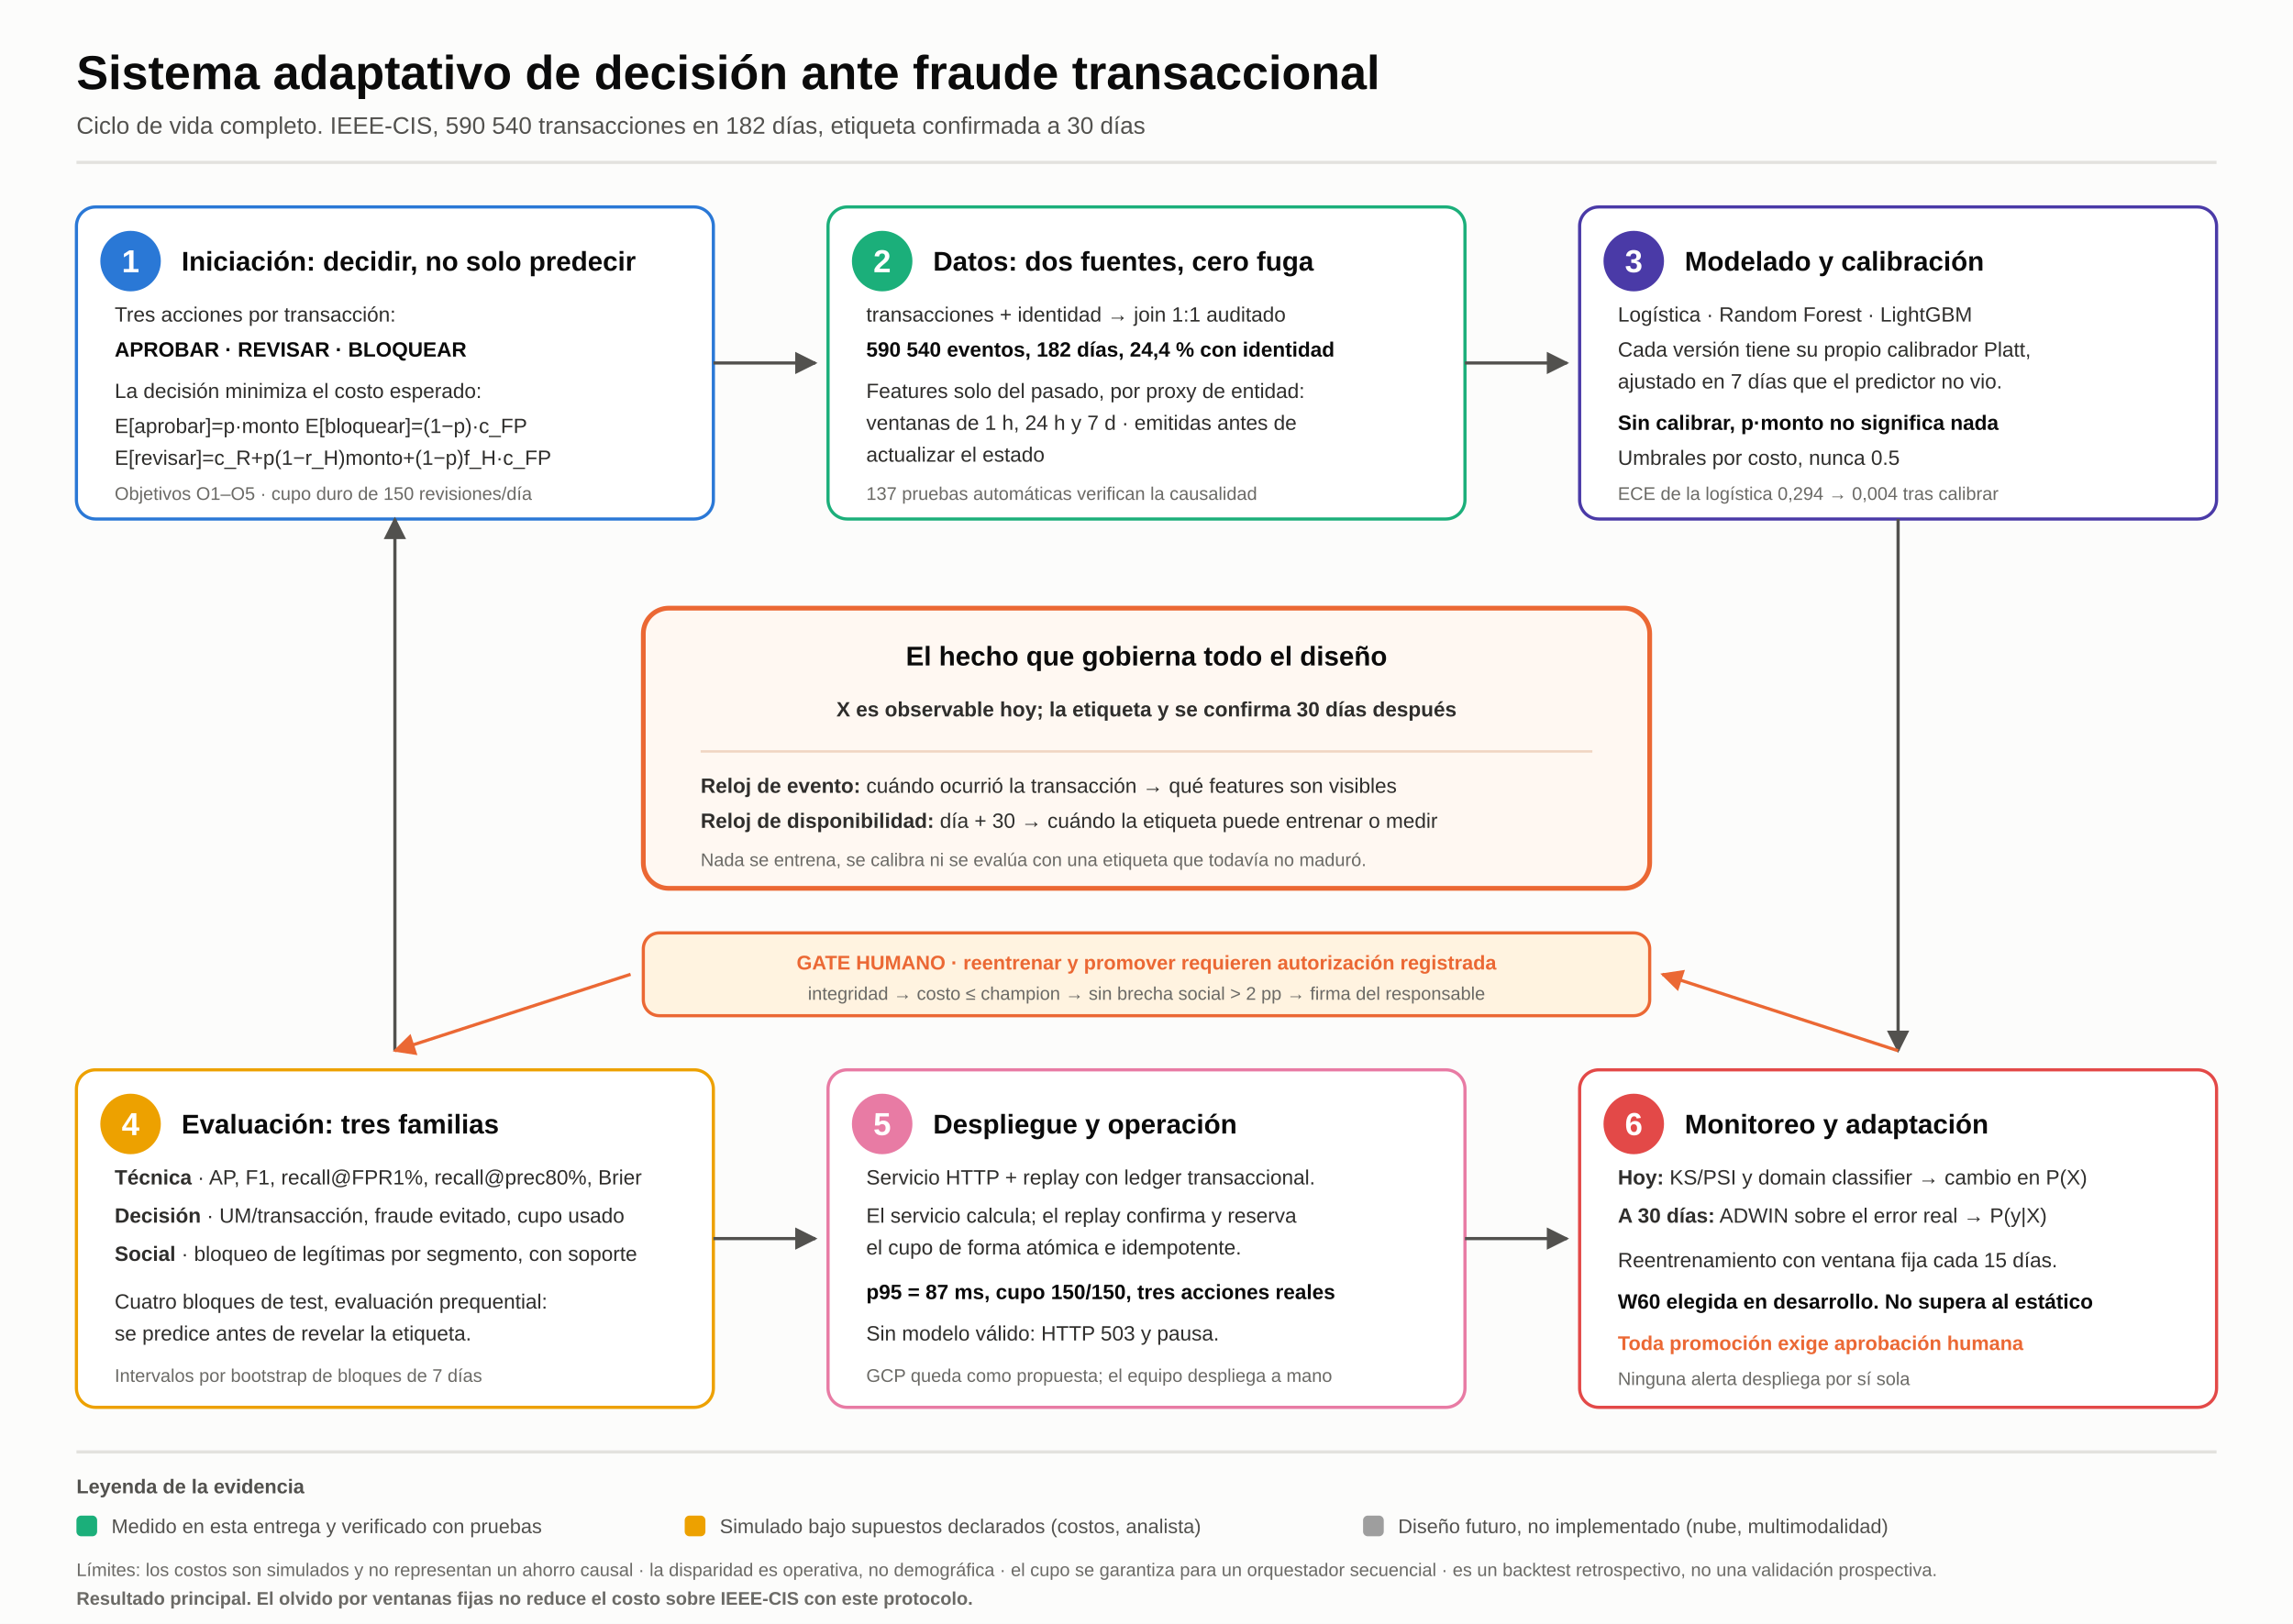
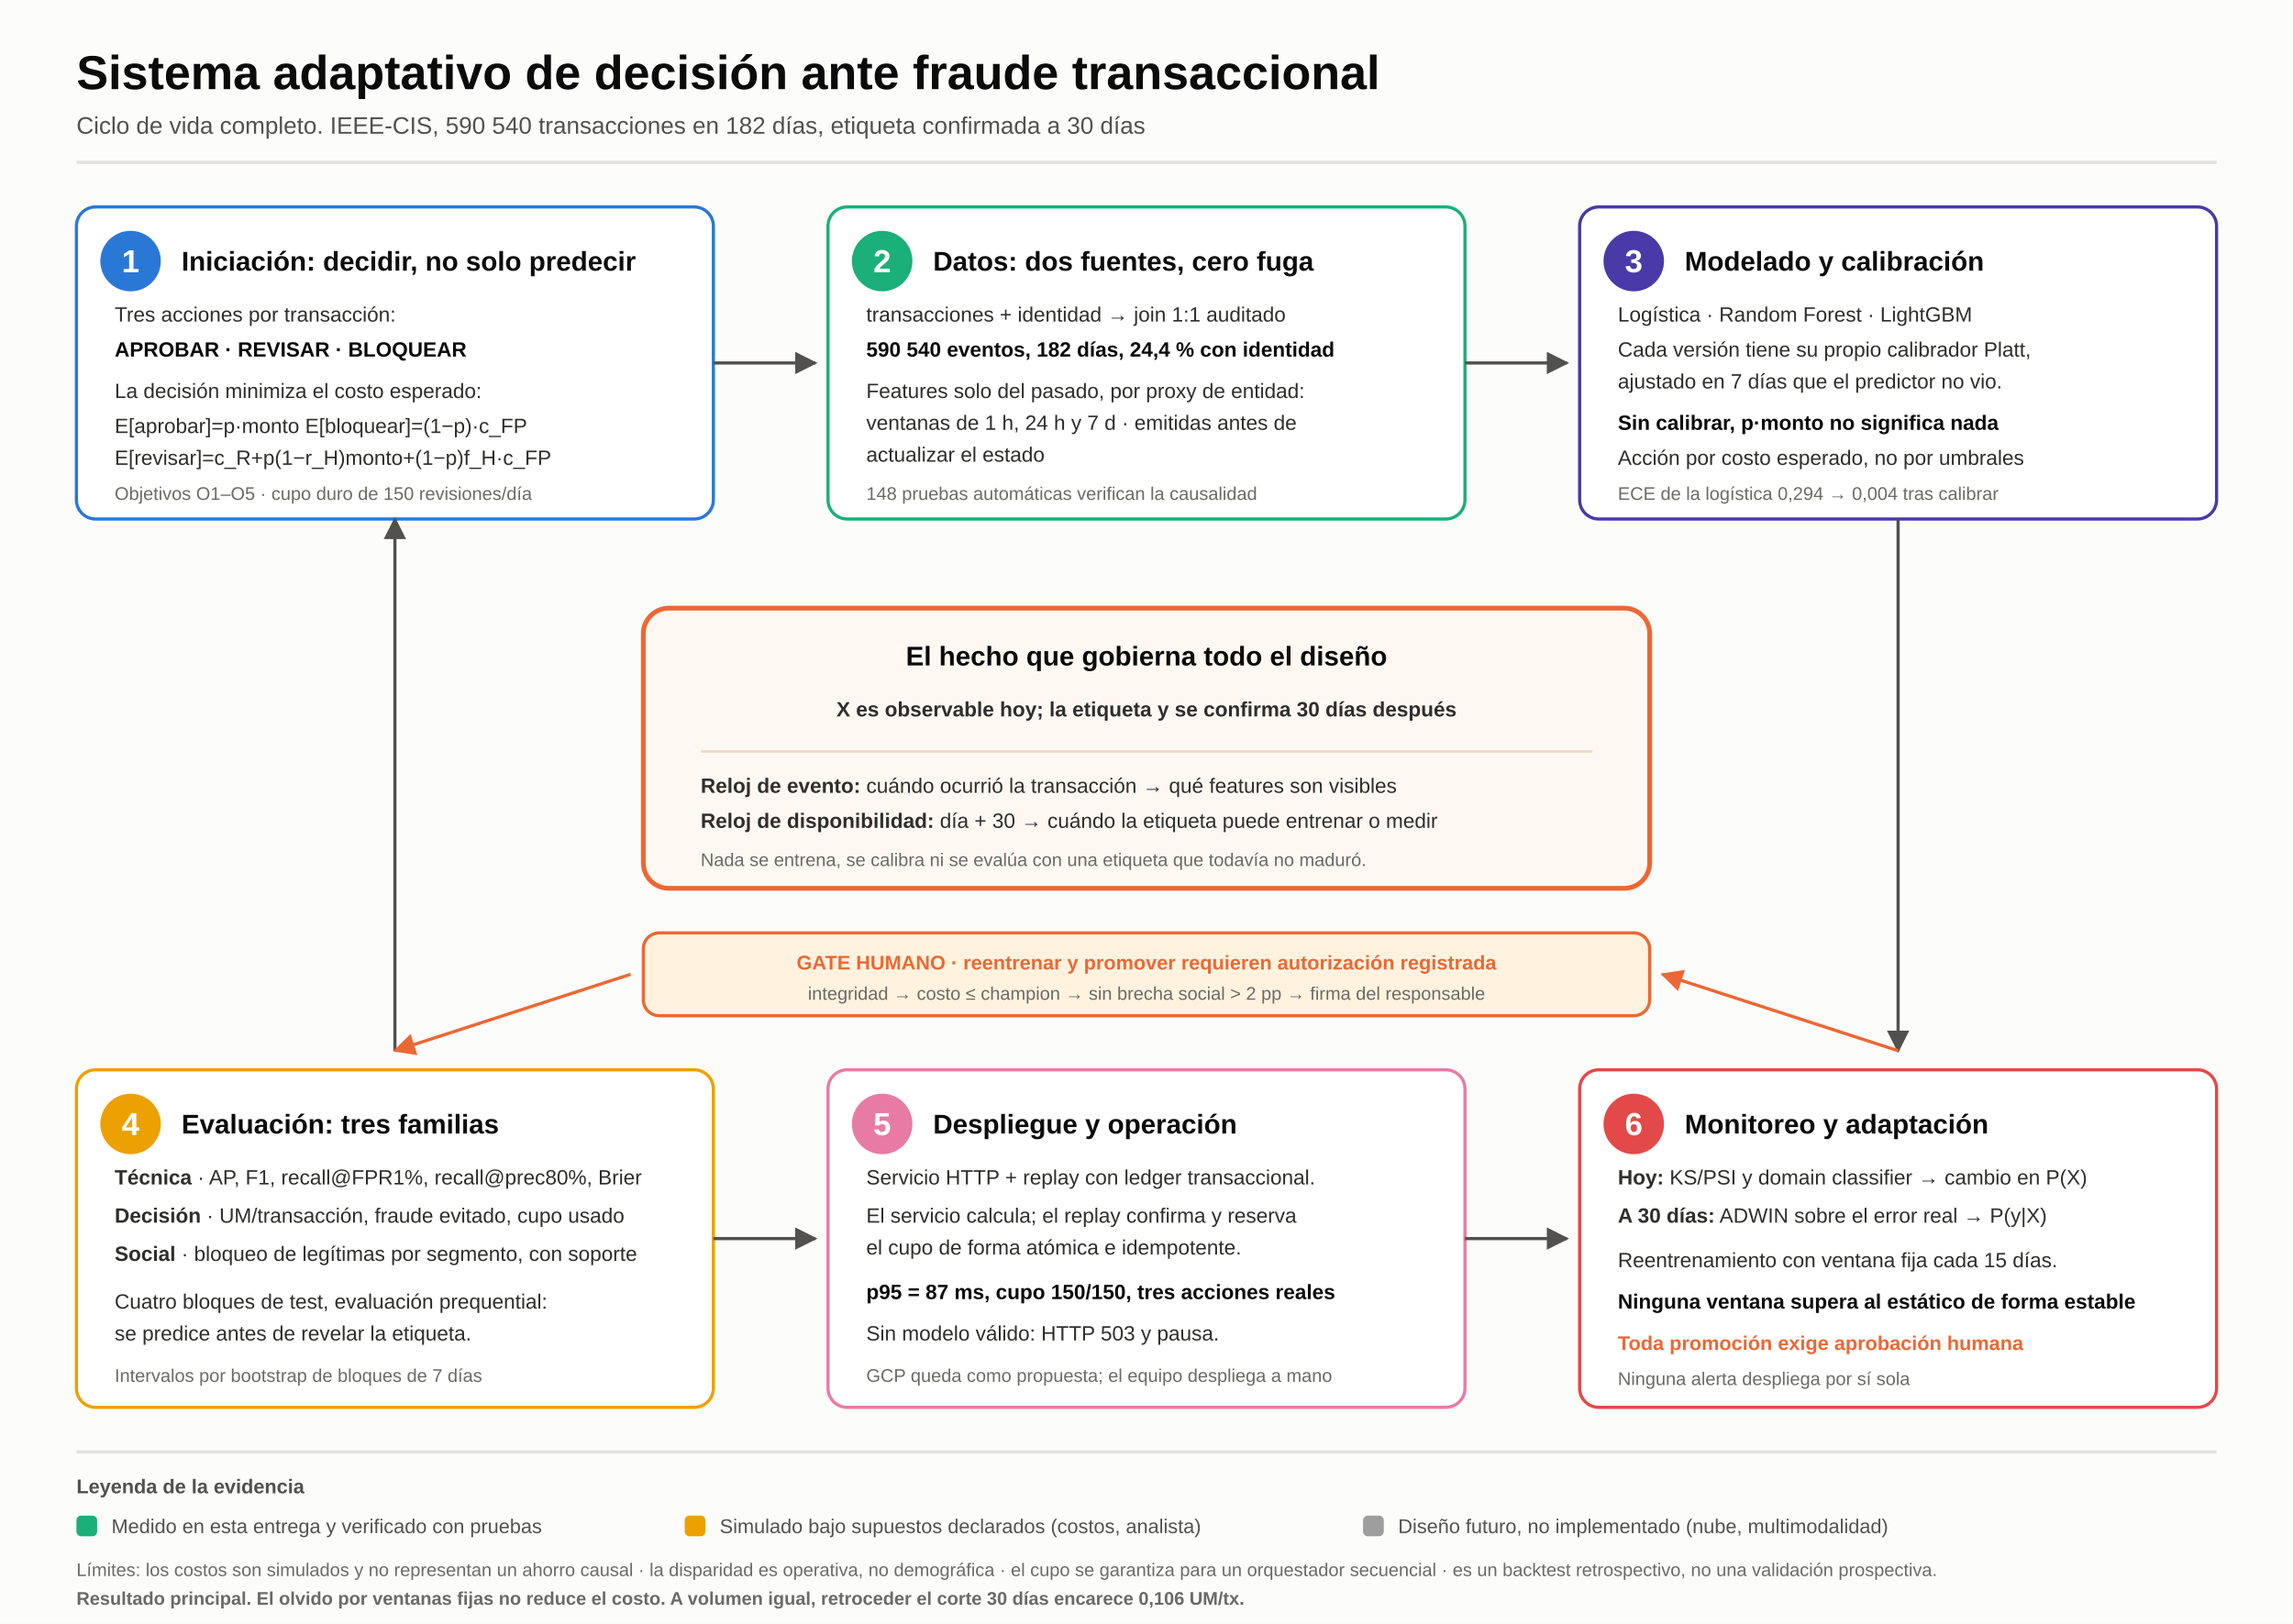
<svg xmlns="http://www.w3.org/2000/svg" viewBox="0 0 1440 1020" width="1440" height="1020" font-family="'Segoe UI', 'Helvetica Neue', Arial, sans-serif">
  <defs>
    <marker id="flecha" viewBox="0 0 10 10" refX="9" refY="5" markerWidth="7" markerHeight="7" orient="auto-start-reverse">
      <path d="M 0 0 L 10 5 L 0 10 z" fill="#52514e" />
    </marker>
    <marker id="flechaHumano" viewBox="0 0 10 10" refX="9" refY="5" markerWidth="7" markerHeight="7" orient="auto-start-reverse">
      <path d="M 0 0 L 10 5 L 0 10 z" fill="#eb6834" />
    </marker>
    <style>
      .titulo      { font-size: 30px; font-weight: 700; fill: #0b0b0b; }
      .subtitulo   { font-size: 15px; fill: #52514e; }
      .estacion    { font-size: 17px; font-weight: 700; fill: #0b0b0b; }
      .numero      { font-size: 20px; font-weight: 700; fill: #ffffff; }
      .cuerpo      { font-size: 13px; fill: #2f2e2c; }
      .dato        { font-size: 13px; font-weight: 700; fill: #0b0b0b; }
      .nota        { font-size: 11.5px; fill: #6b6a66; }
      .centro      { font-size: 17px; font-weight: 700; fill: #0b0b0b; }
      .centroTexto { font-size: 13px; fill: #2f2e2c; }
      .leyenda     { font-size: 12.5px; fill: #52514e; }
      .humano      { font-size: 12.5px; font-weight: 700; fill: #eb6834; }
      .caja        { fill: #ffffff; stroke-width: 2; rx: 12; }
    </style>
  </defs>
  <rect width="1440" height="1020" fill="#fcfcfb" />
  <text class="titulo" x="48" y="56">Sistema adaptativo de decisión ante fraude transaccional</text>
  <text class="subtitulo" x="48" y="84">
    Ciclo de vida completo. IEEE-CIS, 590 540 transacciones en 182 días, etiqueta confirmada a 30 días
  </text>
  <line x1="48" y1="102" x2="1392" y2="102" stroke="#e3e2de" stroke-width="2" />
  <rect class="caja" x="48" y="130" width="400" height="196" stroke="#2a78d6" />
  <circle cx="82" cy="164" r="19" fill="#2a78d6" />
  <text class="numero" x="82" y="171" text-anchor="middle">1</text>
  <text class="estacion" x="114" y="170">Iniciación: decidir, no solo predecir</text>
  <text class="cuerpo" x="72" y="202">Tres acciones por transacción:</text>
  <text class="dato" x="72" y="224">APROBAR · REVISAR · BLOQUEAR</text>
  <text class="cuerpo" x="72" y="250">La decisión minimiza el costo esperado:</text>
  <text class="cuerpo" x="72" y="272">E[aprobar]=p·monto   E[bloquear]=(1−p)·c_FP</text>
  <text class="cuerpo" x="72" y="292">E[revisar]=c_R+p(1−r_H)monto+(1−p)f_H·c_FP</text>
  <text class="nota" x="72" y="314">Objetivos O1–O5 · cupo duro de 150 revisiones/día</text>
  <rect class="caja" x="520" y="130" width="400" height="196" stroke="#1baf7a" />
  <circle cx="554" cy="164" r="19" fill="#1baf7a" />
  <text class="numero" x="554" y="171" text-anchor="middle">2</text>
  <text class="estacion" x="586" y="170">Datos: dos fuentes, cero fuga</text>
  <text class="cuerpo" x="544" y="202">transacciones + identidad → join 1:1 auditado</text>
  <text class="dato" x="544" y="224">590 540 eventos, 182 días, 24,4 % con identidad</text>
  <text class="cuerpo" x="544" y="250">Features solo del pasado, por proxy de entidad:</text>
  <text class="cuerpo" x="544" y="270">ventanas de 1 h, 24 h y 7 d · emitidas antes de</text>
  <text class="cuerpo" x="544" y="290">actualizar el estado</text>
-   <text class="nota" x="544" y="314">137 pruebas automáticas verifican la causalidad</text>
+   <text class="nota" x="544" y="314">148 pruebas automáticas verifican la causalidad</text>
  <rect class="caja" x="992" y="130" width="400" height="196" stroke="#4a3aa7" />
  <circle cx="1026" cy="164" r="19" fill="#4a3aa7" />
  <text class="numero" x="1026" y="171" text-anchor="middle">3</text>
  <text class="estacion" x="1058" y="170">Modelado y calibración</text>
  <text class="cuerpo" x="1016" y="202">Logística · Random Forest · LightGBM</text>
  <text class="cuerpo" x="1016" y="224">Cada versión tiene su propio calibrador Platt,</text>
  <text class="cuerpo" x="1016" y="244">ajustado en 7 días que el predictor no vio.</text>
  <text class="dato" x="1016" y="270">Sin calibrar, p·monto no significa nada</text>
-   <text class="cuerpo" x="1016" y="292">Umbrales por costo, nunca 0.5</text>
+   <text class="cuerpo" x="1016" y="292">Acción por costo esperado, no por umbrales</text>
  <text class="nota" x="1016" y="314">ECE de la logística 0,294 → 0,004 tras calibrar</text>
  <rect x="404" y="382" width="632" height="176" rx="16" fill="#fff8f2" stroke="#eb6834" stroke-width="3" />
  <text class="centro" x="720" y="418" text-anchor="middle">
    El hecho que gobierna todo el diseño
  </text>
  <text class="centroTexto" x="720" y="450" text-anchor="middle" font-size="15" font-weight="700" fill="#eb6834">
    X es observable hoy; la etiqueta y se confirma 30 días después
  </text>
  <line x1="440" y1="472" x2="1000" y2="472" stroke="#f0d5c2" stroke-width="1.5" />
  <text class="centroTexto" x="440" y="498">
    <tspan font-weight="700">Reloj de evento:</tspan> cuándo ocurrió la transacción → qué features son visibles
  </text>
  <text class="centroTexto" x="440" y="520">
    <tspan font-weight="700">Reloj de disponibilidad:</tspan> día + 30 → cuándo la etiqueta puede entrenar o medir
  </text>
  <text class="nota" x="440" y="544">
    Nada se entrena, se calibra ni se evalúa con una etiqueta que todavía no maduró.
  </text>
  <path d="M 448 228 L 512 228" stroke="#52514e" stroke-width="2" fill="none" marker-end="url(#flecha)" />
  <path d="M 920 228 L 984 228" stroke="#52514e" stroke-width="2" fill="none" marker-end="url(#flecha)" />
  <path d="M 1192 326 L 1192 660" stroke="#52514e" stroke-width="2" fill="none" marker-end="url(#flecha)" />
  <path d="M 248 660 L 248 326" stroke="#52514e" stroke-width="2" fill="none" marker-end="url(#flecha)" />
  <rect class="caja" x="48" y="672" width="400" height="212" stroke="#eda100" />
  <circle cx="82" cy="706" r="19" fill="#eda100" />
  <text class="numero" x="82" y="713" text-anchor="middle">4</text>
  <text class="estacion" x="114" y="712">Evaluación: tres familias</text>
  <text class="cuerpo" x="72" y="744">
    <tspan font-weight="700">Técnica</tspan> · AP, F1, recall@FPR1%, recall@prec80%, Brier</text>
  <text class="cuerpo" x="72" y="768">
    <tspan font-weight="700">Decisión</tspan> · UM/transacción, fraude evitado, cupo usado</text>
  <text class="cuerpo" x="72" y="792">
    <tspan font-weight="700">Social</tspan> · bloqueo de legítimas por segmento, con soporte</text>
  <text class="cuerpo" x="72" y="822">Cuatro bloques de test, evaluación prequential:</text>
  <text class="cuerpo" x="72" y="842">se predice antes de revelar la etiqueta.</text>
  <text class="nota" x="72" y="868">Intervalos por bootstrap de bloques de 7 días</text>
  <rect class="caja" x="520" y="672" width="400" height="212" stroke="#e87ba4" />
  <circle cx="554" cy="706" r="19" fill="#e87ba4" />
  <text class="numero" x="554" y="713" text-anchor="middle">5</text>
  <text class="estacion" x="586" y="712">Despliegue y operación</text>
  <text class="cuerpo" x="544" y="744">Servicio HTTP + replay con ledger transaccional.</text>
  <text class="cuerpo" x="544" y="768">El servicio calcula; el replay confirma y reserva</text>
  <text class="cuerpo" x="544" y="788">el cupo de forma atómica e idempotente.</text>
  <text class="dato" x="544" y="816">p95 = 87 ms, cupo 150/150, tres acciones reales</text>
  <text class="cuerpo" x="544" y="842">Sin modelo válido: HTTP 503 y pausa.</text>
  <text class="nota" x="544" y="868">GCP queda como propuesta; el equipo despliega a mano</text>
  <rect class="caja" x="992" y="672" width="400" height="212" stroke="#e34948" />
  <circle cx="1026" cy="706" r="19" fill="#e34948" />
  <text class="numero" x="1026" y="713" text-anchor="middle">6</text>
  <text class="estacion" x="1058" y="712">Monitoreo y adaptación</text>
  <text class="cuerpo" x="1016" y="744">
    <tspan font-weight="700">Hoy:</tspan> KS/PSI y domain classifier → cambio en P(X)</text>
  <text class="cuerpo" x="1016" y="768">
    <tspan font-weight="700">A 30 días:</tspan> ADWIN sobre el error real → P(y|X)</text>
  <text class="cuerpo" x="1016" y="796">Reentrenamiento con ventana fija cada 15 días.</text>
-   <text class="dato" x="1016" y="822">W60 elegida en desarrollo. No supera al estático</text>
+   <text class="dato" x="1016" y="822">Ninguna ventana supera al estático de forma estable</text>
  <text class="humano" x="1016" y="848">Toda promoción exige aprobación humana</text>
  <text class="nota" x="1016" y="870">Ninguna alerta despliega por sí sola</text>
  <path d="M 448 778 L 512 778" stroke="#52514e" stroke-width="2" fill="none" marker-end="url(#flecha)" />
  <path d="M 920 778 L 984 778" stroke="#52514e" stroke-width="2" fill="none" marker-end="url(#flecha)" />
  <rect x="404" y="586" width="632" height="52" rx="10" fill="#fff3e0" stroke="#eb6834" stroke-width="2" />
  <text class="humano" x="720" y="609" text-anchor="middle" font-size="14">
    GATE HUMANO · reentrenar y promover requieren autorización registrada
  </text>
  <text class="nota" x="720" y="628" text-anchor="middle">
    integridad → costo ≤ champion → sin brecha social &gt; 2 pp → firma del responsable
  </text>
  <path d="M 1192 660 L 1044 612" stroke="#eb6834" stroke-width="2" fill="none" marker-end="url(#flechaHumano)" />
  <path d="M 396 612 L 248 660" stroke="#eb6834" stroke-width="2" fill="none" marker-end="url(#flechaHumano)" />
  <line x1="48" y1="912" x2="1392" y2="912" stroke="#e3e2de" stroke-width="2" />
  <text class="leyenda" x="48" y="938" font-weight="700">Leyenda de la evidencia</text>
  <rect x="48" y="952" width="13" height="13" rx="3" fill="#1baf7a" />
  <text class="leyenda" x="70" y="963">Medido en esta entrega y verificado con pruebas</text>
  <rect x="430" y="952" width="13" height="13" rx="3" fill="#eda100" />
  <text class="leyenda" x="452" y="963">Simulado bajo supuestos declarados (costos, analista)</text>
  <rect x="856" y="952" width="13" height="13" rx="3" fill="#9e9e9e" />
  <text class="leyenda" x="878" y="963">Diseño futuro, no implementado (nube, multimodalidad)</text>
  <text class="nota" x="48" y="990">
    Límites: los costos son simulados y no representan un ahorro causal · la disparidad es operativa, no demográfica ·
    el cupo se garantiza para un orquestador secuencial · es un backtest retrospectivo, no una validación prospectiva.
  </text>
  <text class="nota" x="48" y="1008" font-weight="700" fill="#e34948">
-     Resultado principal. El olvido por ventanas fijas no reduce el costo sobre IEEE-CIS con este protocolo.
+     Resultado principal. El olvido por ventanas fijas no reduce el costo. A volumen igual, retroceder el corte 30 días encarece 0,106 UM/tx.
  </text>
</svg>
